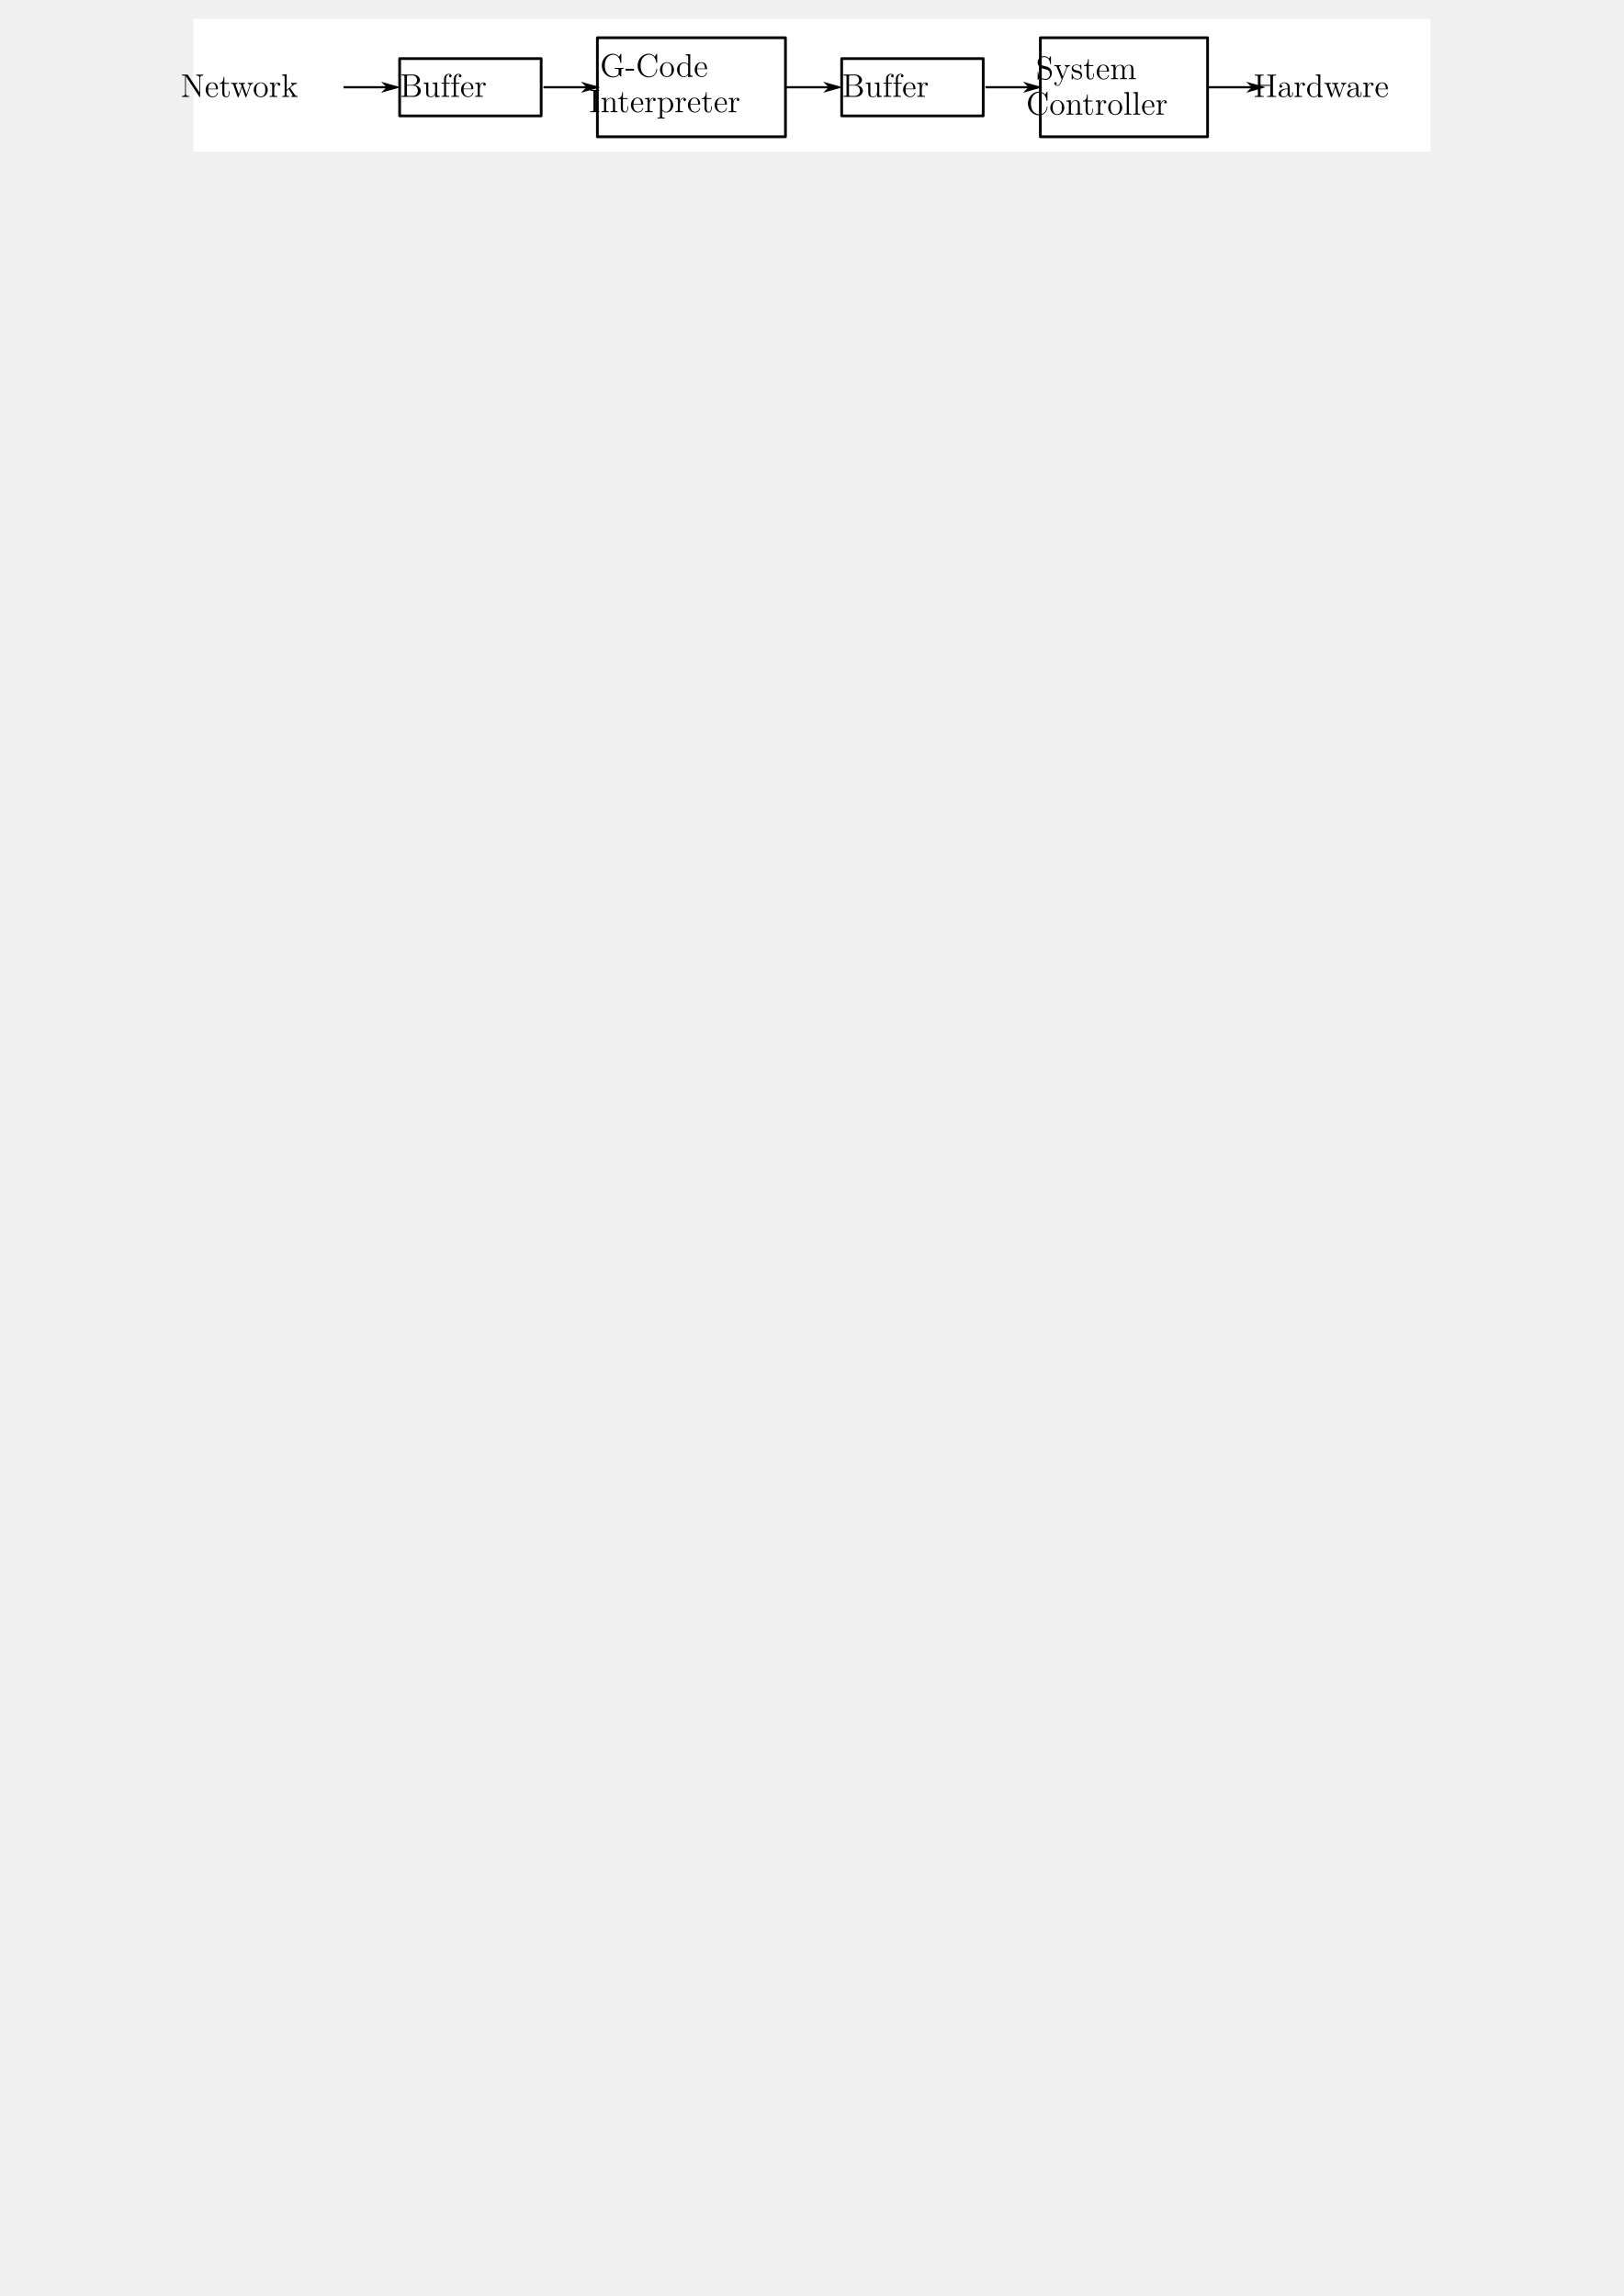
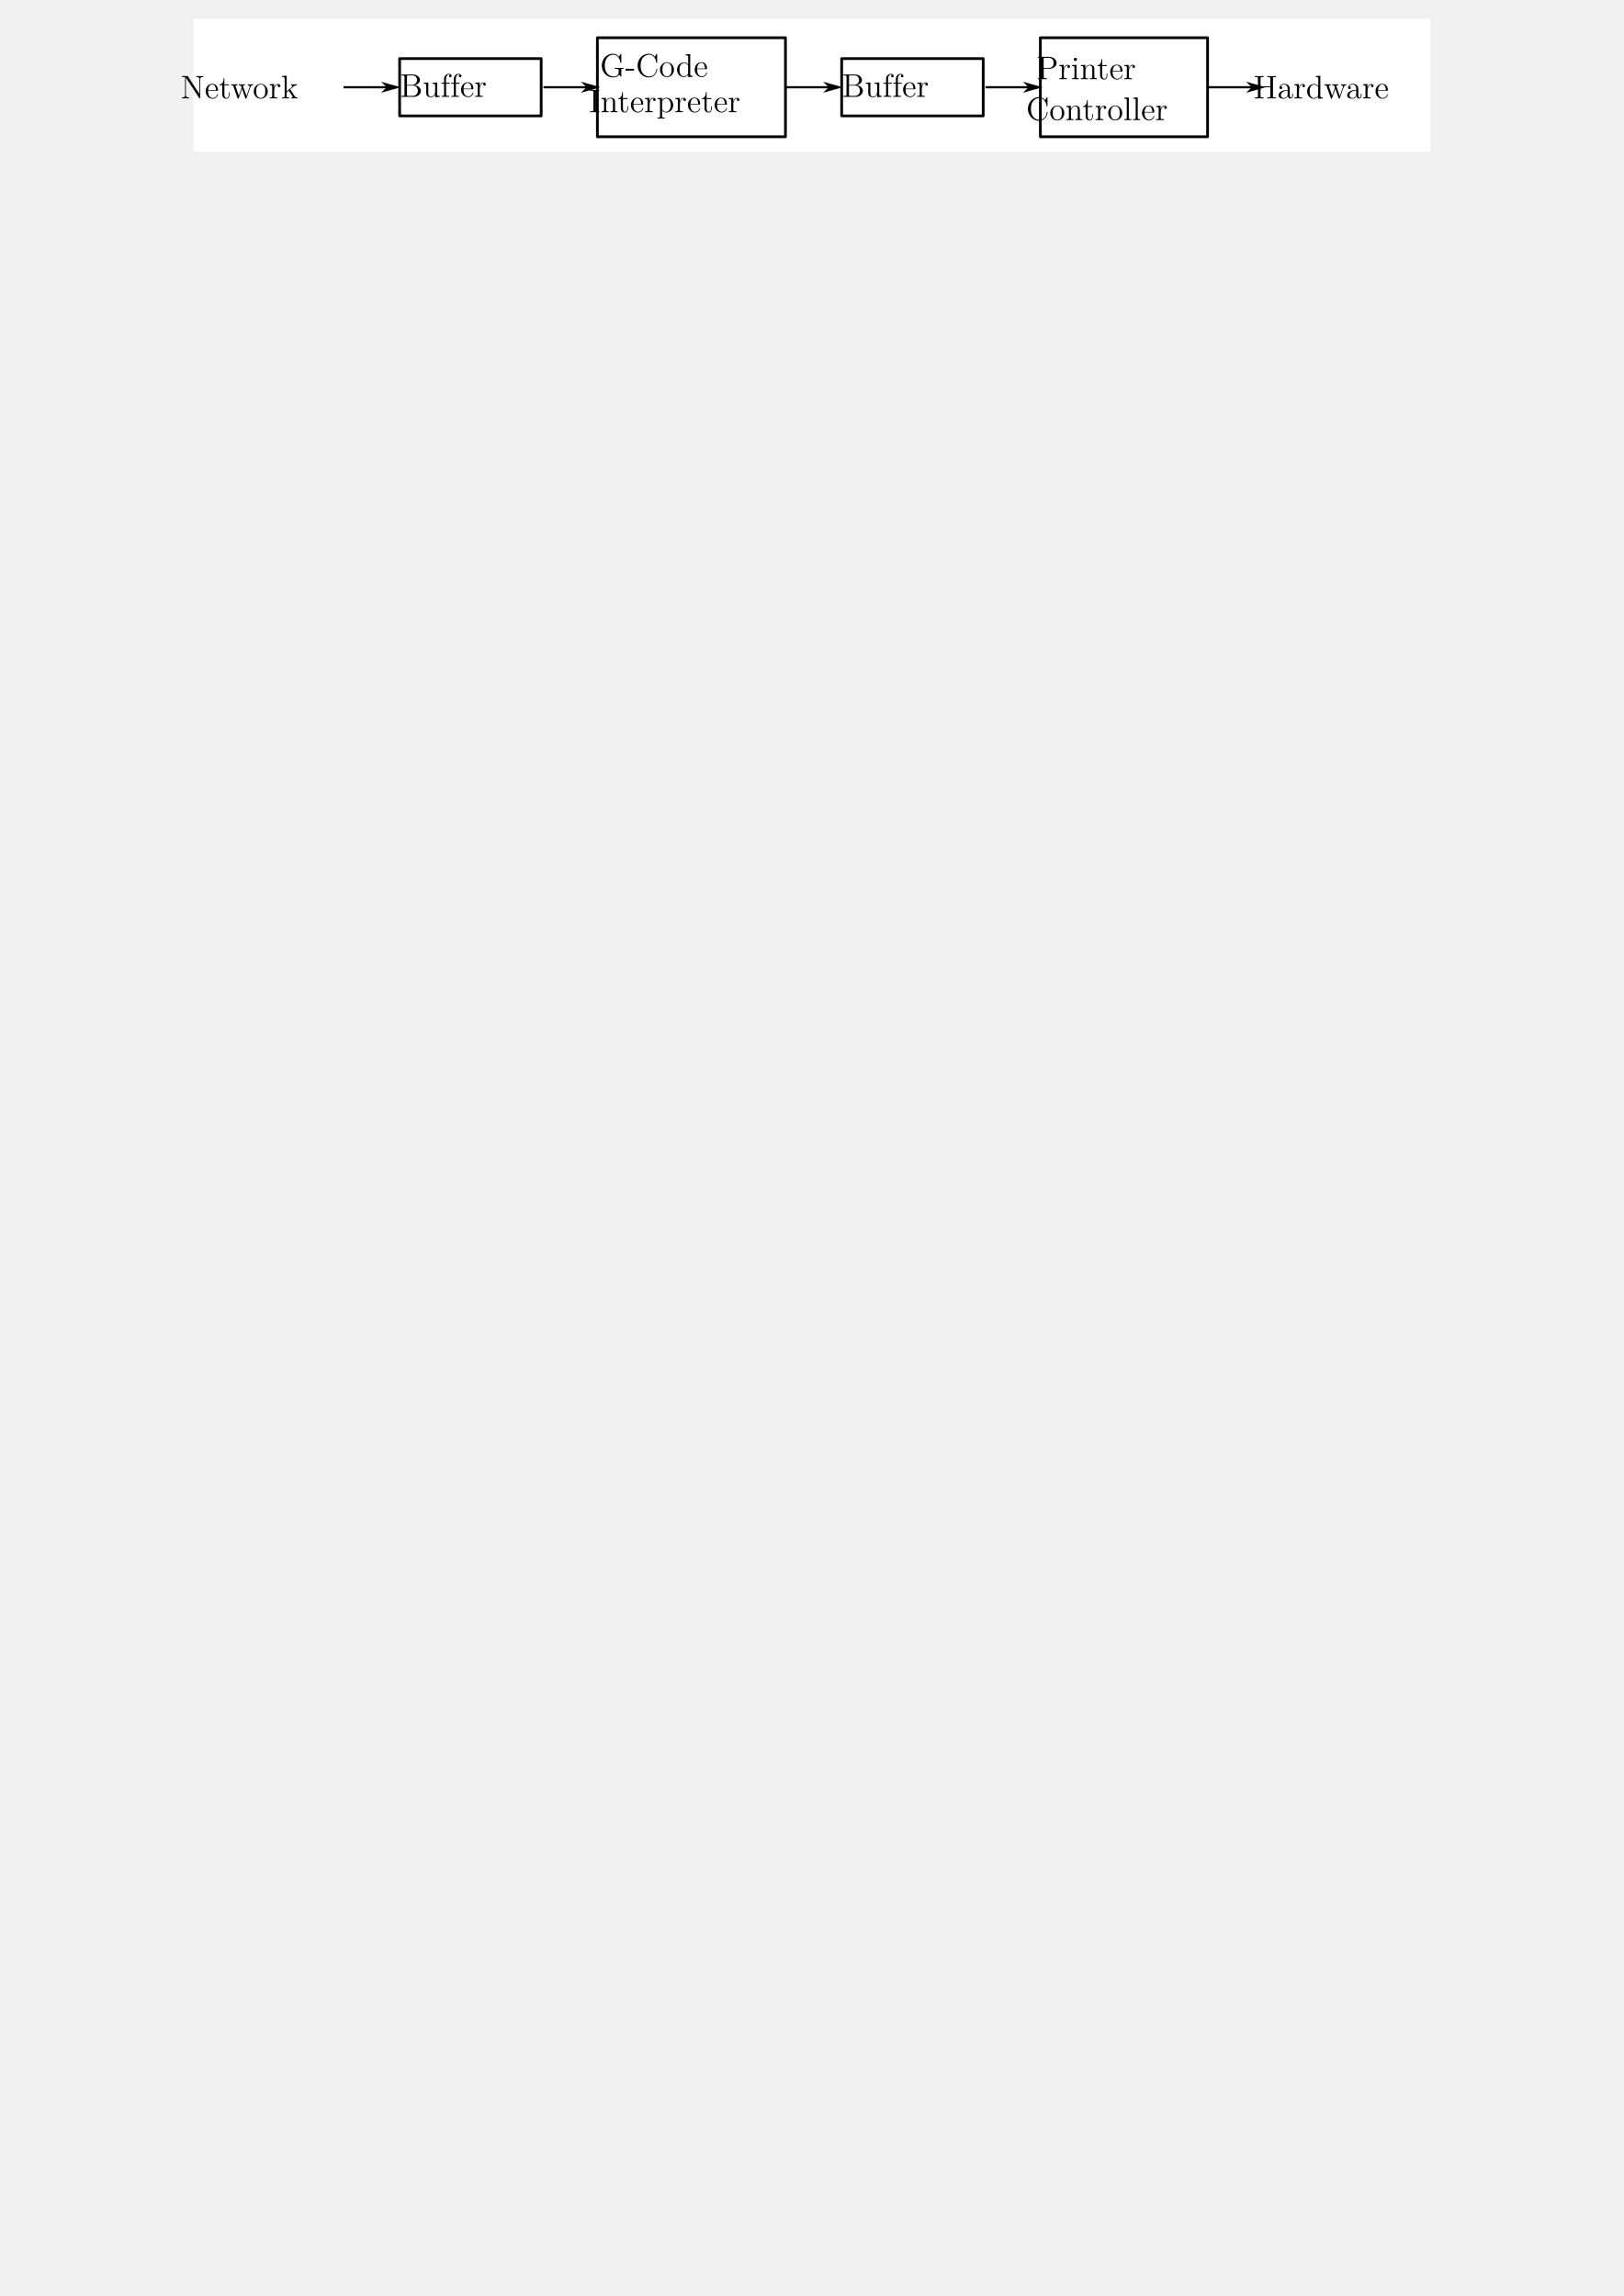
<svg xmlns="http://www.w3.org/2000/svg" version="1.1" id="svg2" height="1052.362" width="744.094">
  <defs id="defs4">
    <marker style="overflow:visible;" id="Arrow1Mend" refX="0.0" refY="0.0" orient="auto">
      <path transform="scale(0.4) rotate(180) translate(10,0)" style="fill-rule:evenodd;stroke:#000000;stroke-width:1.0pt;marker-start:none;" d="M 0.0,0.0 L 5.0,-5.0 L -12.5,0.0 L 5.0,5.0 L 0.0,0.0 z " id="path4322" />
    </marker>
    <marker style="overflow:visible" id="Arrow1Mstart" refX="0.0" refY="0.0" orient="auto">
      <path transform="scale(0.4) translate(10,0)" style="fill-rule:evenodd;stroke:#000000;stroke-width:1.0pt;marker-start:none" d="M 0.0,0.0 L 5.0,-5.0 L -12.5,0.0 L 5.0,5.0 L 0.0,0.0 z " id="path4319" />
    </marker>
    <marker style="overflow:visible;" id="Arrow1Lend" refX="0.0" refY="0.0" orient="auto">
      <path transform="scale(0.8) rotate(180) translate(12.5,0)" style="fill-rule:evenodd;stroke:#000000;stroke-width:1.0pt;marker-start:none;" d="M 0.0,0.0 L 5.0,-5.0 L -12.5,0.0 L 5.0,5.0 L 0.0,0.0 z " id="path4316" />
    </marker>
  </defs>
  <g transform="translate(0,-2.5390623e-6)" id="layer1">
    <rect y="8.692" x="88.583" height="60.842" width="566.929" id="rect7107" style="fill:#ffffff;fill-opacity:1;stroke:none;font-size:15" />
-     <text xml:space="preserve" style="font-size:15px;font-style:normal;font-variant:normal;font-weight:normal;font-stretch:normal;line-height:125%;fill:#000000;fill-opacity:1;stroke:none;font-family:LMRoman12;-inkscape-font-specification:LMRoman12" x="121.931" y="44.44" id="text6832">
-       <tspan x="121.931" y="44.44" style="font-size:15px;font-style:normal;font-variant:normal;font-weight:normal;font-stretch:normal;text-align:center;line-height:125%;writing-mode:lr-tb;text-anchor:middle;font-family:LMRoman12;-inkscape-font-specification:LMRoman12" id="tspan6834">Network</tspan>
+     <text xml:space="preserve" style="font-size:15px;font-style:normal;font-variant:normal;font-weight:normal;font-stretch:normal;line-height:125%;fill:#000000;fill-opacity:1;stroke:none;font-family:LMRoman12;-inkscape-font-specification:LMRoman12" x="121.931" y="45.103" id="text6832">
+       <tspan x="121.931" y="45.103" style="font-size:15px;font-style:normal;font-variant:normal;font-weight:normal;font-stretch:normal;text-align:center;line-height:125%;writing-mode:lr-tb;text-anchor:middle;font-family:LMRoman12;-inkscape-font-specification:LMRoman12" id="tspan6834">Network</tspan>
    </text>
-     <text id="text6874" y="44.44" x="617.648" style="font-size:15px;font-style:normal;font-variant:normal;font-weight:normal;font-stretch:normal;line-height:125%;fill:#000000;fill-opacity:1;stroke:none;font-family:LMRoman12;-inkscape-font-specification:LMRoman12" xml:space="preserve">
-       <tspan id="tspan6876" style="font-size:15px;font-style:normal;font-variant:normal;font-weight:normal;font-stretch:normal;text-align:center;line-height:125%;writing-mode:lr-tb;text-anchor:middle;font-family:LMRoman12;-inkscape-font-specification:LMRoman12" y="44.44" x="617.648">Hardware</tspan>
+     <text id="text6874" y="45.103" x="617.648" style="font-size:15px;font-style:normal;font-variant:normal;font-weight:normal;font-stretch:normal;line-height:125%;fill:#000000;fill-opacity:1;stroke:none;font-family:LMRoman12;-inkscape-font-specification:LMRoman12" xml:space="preserve">
+       <tspan id="tspan6876" style="font-size:15px;font-style:normal;font-variant:normal;font-weight:normal;font-stretch:normal;text-align:center;line-height:125%;writing-mode:lr-tb;text-anchor:middle;font-family:LMRoman12;-inkscape-font-specification:LMRoman12" y="45.103" x="617.648">Hardware</tspan>
    </text>
    <rect style="font-size:15px;fill:#ffffff;fill-opacity:1;stroke:#000000;stroke-width:1.25;stroke-linecap:round;stroke-linejoin:round;stroke-miterlimit:4;stroke-opacity:1;stroke-dasharray:none;stroke-dashoffset:0;font-family:LMRoman12;-inkscape-font-specification:LMRoman12" id="rect6838" width="86.192" height="45.382" x="273.762" y="17.297" />
    <text xml:space="preserve" style="font-size:15;font-style:normal;font-variant:normal;font-weight:normal;font-stretch:normal;line-height:125%;fill:#000000;fill-opacity:1;stroke:none;font-family:LMRoman12;-inkscape-font-specification:LMRoman12" x="316.806" y="35.178" id="text6840">
      <tspan x="316.806" y="35.178" style="font-size:15;font-style:normal;font-variant:normal;font-weight:normal;font-stretch:normal;text-align:center;line-height:125%;writing-mode:lr-tb;text-anchor:middle;font-family:LMRoman12;-inkscape-font-specification:LMRoman12" id="tspan6842">G-Code</tspan>
      <tspan x="316.806" y="51.428" style="font-size:15;font-style:normal;font-variant:normal;font-weight:normal;font-stretch:normal;text-align:center;line-height:125%;writing-mode:lr-tb;text-anchor:middle;font-family:LMRoman12;-inkscape-font-specification:LMRoman12" id="tspan6868">Interpreter</tspan>
    </text>
    <path style="font-size:15px;fill:none;stroke:#000000;stroke-width:1px;stroke-linecap:butt;stroke-linejoin:miter;stroke-opacity:1;marker-end:url(#Arrow1Mend)" d="m 249.048,39.988 24.1,0" id="path6846" />
    <rect y="17.297" x="476.768" height="45.382" width="76.631" id="rect6848" style="font-size:15px;fill:#ffffff;fill-opacity:1;stroke:#000000;stroke-width:1.25;stroke-linecap:round;stroke-linejoin:round;stroke-miterlimit:4;stroke-opacity:1;stroke-dasharray:none;stroke-dashoffset:0;font-family:LMRoman12;-inkscape-font-specification:LMRoman12" />
-     <text id="text6850" y="36.302" x="514.914" style="font-size:15;font-style:normal;font-variant:normal;font-weight:normal;font-stretch:normal;line-height:125%;fill:#000000;fill-opacity:1;stroke:none;font-family:LMRoman12;-inkscape-font-specification:LMRoman12" xml:space="preserve">
-       <tspan id="tspan6852" style="font-size:15;font-style:normal;font-variant:normal;font-weight:normal;font-stretch:normal;text-align:center;line-height:125%;writing-mode:lr-tb;text-anchor:middle;font-family:LMRoman12;-inkscape-font-specification:LMRoman12" y="36.302" x="514.914">System</tspan>
-       <tspan style="font-size:15;font-style:normal;font-variant:normal;font-weight:normal;font-stretch:normal;text-align:center;line-height:125%;writing-mode:lr-tb;text-anchor:middle;font-family:LMRoman12;-inkscape-font-specification:LMRoman12" y="52.552" x="514.914" id="tspan6870">Controller</tspan>
+     <text id="text6850" y="36.302" x="514.914" style="font-size:15px;font-style:normal;font-variant:normal;font-weight:normal;font-stretch:normal;line-height:125%;fill:#000000;fill-opacity:1;stroke:none;font-family:LMRoman12;-inkscape-font-specification:LMRoman12" xml:space="preserve">
+       <tspan id="tspan6852" style="font-size:15px;font-style:normal;font-variant:normal;font-weight:normal;font-stretch:normal;text-align:center;line-height:125%;writing-mode:lr-tb;text-anchor:middle;font-family:LMRoman12;-inkscape-font-specification:LMRoman12" y="36.302" x="514.914">Printer</tspan>
+       <tspan style="font-size:15px;font-style:normal;font-variant:normal;font-weight:normal;font-stretch:normal;text-align:center;line-height:125%;writing-mode:lr-tb;text-anchor:middle;font-family:LMRoman12;-inkscape-font-specification:LMRoman12" y="55.052" x="514.914" id="tspan6870">Controller</tspan>
    </text>
    <path id="path6854" d="m 360.028,39.988 24.1,0" style="font-size:15px;fill:none;stroke:#000000;stroke-width:1px;stroke-linecap:butt;stroke-linejoin:miter;stroke-opacity:1;marker-end:url(#Arrow1Mend)" />
    <path style="font-size:15px;fill:none;stroke:#000000;stroke-width:1px;stroke-linecap:butt;stroke-linejoin:miter;stroke-opacity:1;marker-end:url(#Arrow1Mend)" d="m 553.908,39.988 24.1,0" id="path6872" />
    <rect y="26.858" x="183.141" height="26.26" width="64.864" id="rect6878" style="font-size:15px;fill:#ffffff;fill-opacity:1;stroke:#000000;stroke-width:1.25;stroke-linecap:round;stroke-linejoin:round;stroke-miterlimit:4;stroke-opacity:1;stroke-dasharray:none;stroke-dashoffset:0;font-family:LMRoman12;-inkscape-font-specification:LMRoman12" />
    <text id="text6880" y="44.391" x="215.408" style="font-size:15;font-style:normal;font-variant:normal;font-weight:normal;font-stretch:normal;line-height:125%;fill:#000000;fill-opacity:1;stroke:none;font-family:LMRoman12;-inkscape-font-specification:LMRoman12" xml:space="preserve">
      <tspan style="font-size:15;font-style:normal;font-variant:normal;font-weight:normal;font-stretch:normal;text-align:center;line-height:125%;writing-mode:lr-tb;text-anchor:middle;font-family:LMRoman12;-inkscape-font-specification:LMRoman12" y="44.391" x="215.408" id="tspan6890">Buffer</tspan>
    </text>
    <path id="path6886" d="m 157.457,39.988 24.1,0" style="font-size:15px;fill:none;stroke:#000000;stroke-width:1px;stroke-linecap:butt;stroke-linejoin:miter;stroke-opacity:1;marker-end:url(#Arrow1Mend)" />
    <path id="path6892" d="m 451.619,39.988 24.1,0" style="font-size:15px;fill:none;stroke:#000000;stroke-width:1px;stroke-linecap:butt;stroke-linejoin:miter;stroke-opacity:1;marker-end:url(#Arrow1Mend)" />
    <rect style="font-size:15px;fill:#ffffff;fill-opacity:1;stroke:#000000;stroke-width:1.25;stroke-linecap:round;stroke-linejoin:round;stroke-miterlimit:4;stroke-opacity:1;stroke-dasharray:none;stroke-dashoffset:0;font-family:LMRoman12;-inkscape-font-specification:LMRoman12" id="rect7046" width="64.864" height="26.26" x="385.712" y="26.858" />
    <text xml:space="preserve" style="font-size:15;font-style:normal;font-variant:normal;font-weight:normal;font-stretch:normal;line-height:125%;fill:#000000;fill-opacity:1;stroke:none;font-family:LMRoman12;-inkscape-font-specification:LMRoman12" x="417.979" y="44.391" id="text7048">
      <tspan id="tspan7050" x="417.979" y="44.391" style="font-size:15;font-style:normal;font-variant:normal;font-weight:normal;font-stretch:normal;text-align:center;line-height:125%;writing-mode:lr-tb;text-anchor:middle;font-family:LMRoman12;-inkscape-font-specification:LMRoman12">Buffer</tspan>
    </text>
  </g>
</svg>
